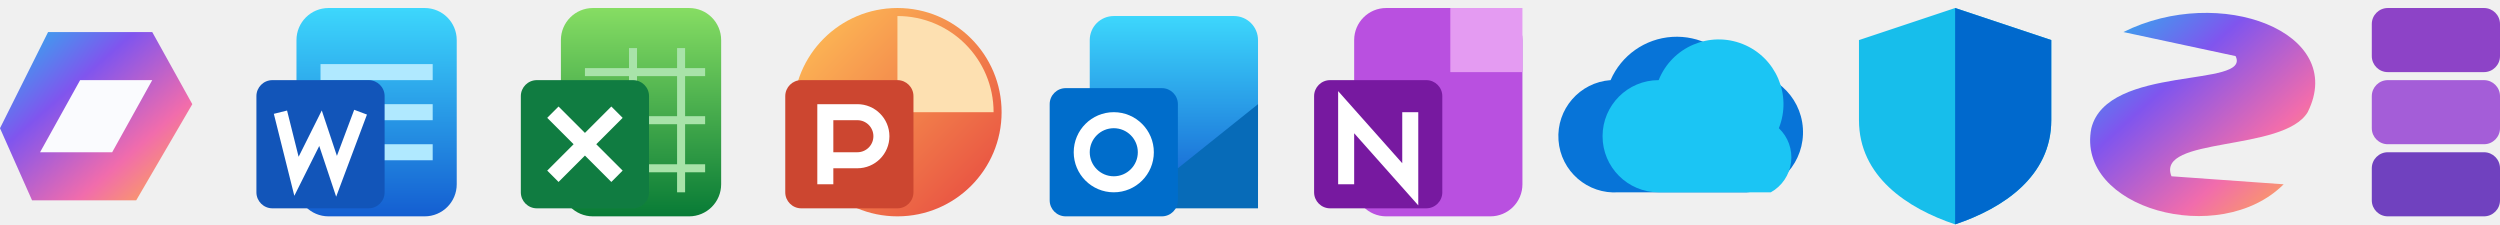
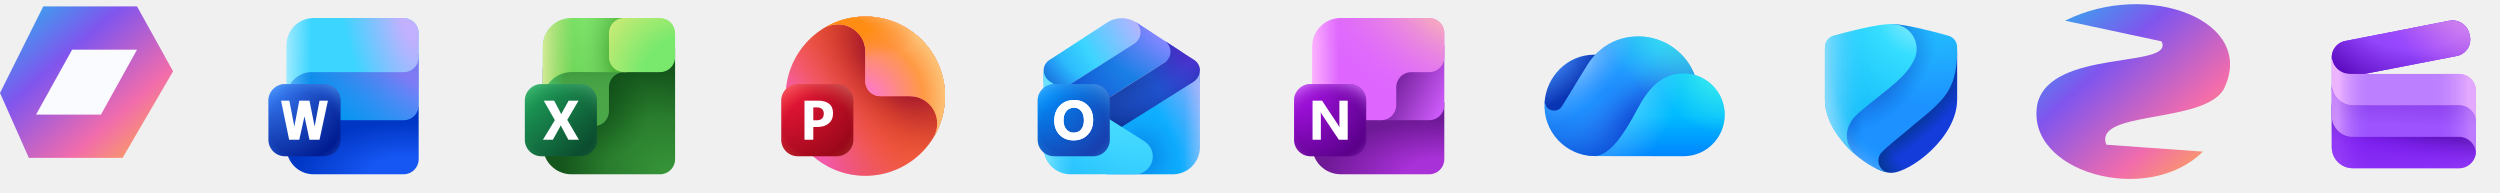
- <svg xmlns="http://www.w3.org/2000/svg" width="312" height="28" viewBox="0 0 312 28">
+ <svg xmlns="http://www.w3.org/2000/svg" width="312" height="24" viewBox="0 0 312 24">
  <defs>
    <linearGradient id="rainbow" x2="1" y2="1">
      <stop stop-color="#22BCEE" />
      <stop offset=".35" stop-color="#8055EE" />
      <stop offset=".7" stop-color="#F16CAC" />
      <stop offset="1" stop-color="#FFB63E" />
    </linearGradient>
    <linearGradient id="word" x2="0" y2="1">
      <stop stop-color="#3DD7FC" />
      <stop offset="1" stop-color="#145ED1" />
    </linearGradient>
    <linearGradient id="excel" x2="0" y2="1">
      <stop stop-color="#86DD63" />
      <stop offset="1" stop-color="#087B36" />
    </linearGradient>
    <linearGradient id="ppt" x2="1" y2="1">
      <stop stop-color="#FFC457" />
      <stop offset="1" stop-color="#E64540" />
    </linearGradient>
  </defs>
-   <g transform="translate(0 2)">
+   <g transform="translate(0 -1) scale(0.9)">
    <path fill="url(#rainbow)" d="M6 2h13l5 9-7 12H4L0 14z" />
    <path fill="#FAFBFE" d="M10 8h9l-5 9H5z" />
  </g>
-   <g transform="translate(32 1)">
-     <rect x="5" width="20" height="26" rx="4" fill="url(#word)" />
-     <path fill="#B0E9FF" d="M8 7h14v2H8zM8 12h14v2H8zM8 17h14v2H8z" />
-     <rect y="9" width="16" height="16" rx="2" fill="#1255B9" />
-     <path fill="none" stroke="white" stroke-width="1.7" d="m3 13 2 8 3-6 2 6 3-8" />
-   </g>
-   <g transform="translate(65 1)">
-     <rect x="5" width="20" height="26" rx="4" fill="url(#excel)" />
-     <path fill="none" stroke="#A8E3A9" d="M8 8h15M8 14h15M8 20h15M14 5v18M20 5v18" />
-     <rect y="9" width="16" height="16" rx="2" fill="#107C41" />
-     <path stroke="white" stroke-width="2" d="m4 13 8 8m0-8-8 8" />
-   </g>
-   <g transform="translate(98 1)">
-     <circle cx="14" cy="13" r="13" fill="url(#ppt)" />
-     <path fill="#FDE0B1" d="M14 1v12h12A12 12 0 0 0 14 1" />
-     <rect y="9" width="16" height="16" rx="2" fill="#CC4630" />
-     <path fill="none" stroke="white" stroke-width="2" d="M5 22V13h4a3 3 0 0 1 0 6H5" />
-   </g>
-   <g transform="translate(131 1)">
-     <rect x="5" y="1" width="21" height="23" rx="3" fill="url(#word)" />
-     <path fill="#076BB8" d="m5 12 11 8 10-8v13H5z" />
-     <rect y="10" width="16" height="16" rx="2" fill="#006DCB" />
-     <circle cx="8" cy="18" r="4" fill="none" stroke="white" stroke-width="2" />
-   </g>
-   <g transform="translate(164 1)">
-     <rect x="5" width="21" height="26" rx="4" fill="#B950E0" />
-     <path fill="#E49BF2" d="M17 0h9v8h-9z" />
-     <rect y="9" width="16" height="16" rx="2" fill="#7719A0" />
-     <path fill="none" stroke="white" stroke-width="2" d="M4 22v-9l8 9v-9" />
-   </g>
-   <g transform="translate(197 1)">
-     <path fill="#0774D8" d="M5 23a7 7 0 0 1-1-14A9 9 0 0 1 20 8a7 7 0 0 1 1 15z" />
-     <path fill="#1BC5F4" d="M10 23a7 7 0 0 1 0-14 8 8 0 0 1 15 6 5 5 0 0 1-1 8z" />
-   </g>
-   <g transform="translate(230 1)">
-     <path fill="#17BEEB" d="m14 0 12 4v10c0 7-6 11-12 13C8 25 2 21 2 14V4z" />
-     <path fill="#0069CD" d="M14 0v27c6-2 12-6 12-13V4z" />
-   </g>
-   <g transform="translate(263 1)">
+   <g transform="translate(32 0) scale(0.75)">
+     <path d="M5 22.317L16.214 9.5L27 17.829V26.5C27 27.881 25.881 29 24.5 29H9.5C7.015 29 5 26.985 5 24.5V22.317Z" fill="url(#word_paint0_radial_353_14611)" />
+     <path d="M5 14.718C5 12.862 6.505 11.357 8.361 11.357H24.214L27 9.035V17.5C27 18.881 25.881 20 24.5 20H9.75C7.127 20 5 22.127 5 24.75V24.857V14.718Z" fill="url(#word_paint1_linear_353_14611)" />
+     <path d="M5 14.718C5 12.862 6.505 11.357 8.361 11.357H24.214L27 9.035V17.5C27 18.881 25.881 20 24.5 20H9.75C7.127 20 5 22.127 5 24.75V24.857V14.718Z" fill="url(#word_paint2_radial_353_14611)" fill-opacity="0.6" />
+     <path d="M5 14.718C5 12.862 6.505 11.357 8.361 11.357H24.214L27 9.035V17.5C27 18.881 25.881 20 24.5 20H9.75C7.127 20 5 22.127 5 24.75V24.857V14.718Z" fill="url(#word_paint3_radial_353_14611)" fill-opacity="0.1" />
+     <path d="M5 7.5C5 5.015 7.015 3 9.5 3H24.5C25.881 3 27 4.119 27 5.5V9.5C27 10.881 25.881 12 24.5 12H9.213C6.886 12 5 13.886 5 16.213V7.5Z" fill="url(#word_paint4_linear_353_14611)" />
+     <path d="M5 7.5C5 5.015 7.015 3 9.5 3H24.5C25.881 3 27 4.119 27 5.5V9.5C27 10.881 25.881 12 24.5 12H9.213C6.886 12 5 13.886 5 16.213V7.5Z" fill="url(#word_paint5_radial_353_14611)" fill-opacity="0.8" />
+     <path d="M11.25 14H4.75C3.231 14 2 15.231 2 16.75V23.25C2 24.769 3.231 26 4.75 26H11.25C12.769 26 14 24.769 14 23.25V16.75C14 15.231 12.769 14 11.25 14Z" fill="url(#word_paint6_radial_353_14611)" />
+     <path d="M11.25 14H4.75C3.231 14 2 15.231 2 16.75V23.25C2 24.769 3.231 26 4.75 26H11.25C12.769 26 14 24.769 14 23.25V16.75C14 15.231 12.769 14 11.25 14Z" fill="url(#word_paint7_radial_353_14611)" fill-opacity="0.65" />
+     <path d="M11.9 16.75L10.5 23.249L8.827 23.25L8 19.35L7.135 23.25H5.445L4.1 16.751H5.48L6.31 21.04L7.135 16.751H8.827L9.69 21.04L10.5 16.751L11.9 16.75Z" fill="white" />
+     <defs>
+       <radialGradient id="word_paint0_radial_353_14611" cx="0" cy="0" r="1" gradientUnits="userSpaceOnUse" gradientTransform="translate(24.833 28.9995) scale(32.3952 15.112)">
+         <stop offset="0.18" stop-color="#1657F4" />
+         <stop offset="0.575" stop-color="#0036C4" />
+       </radialGradient>
+       <linearGradient id="word_paint1_linear_353_14611" x1="5" y1="16.946" x2="20.645" y2="16.946" gradientUnits="userSpaceOnUse">
+         <stop stop-color="#66C0FF" />
+         <stop offset="0.256" stop-color="#0094F0" />
+       </linearGradient>
+       <radialGradient id="word_paint2_radial_353_14611" cx="0" cy="0" r="1" gradientUnits="userSpaceOnUse" gradientTransform="translate(25.4286 9.55015) rotate(131.987) scale(20.5931 50.5013)">
+         <stop offset="0.14" stop-color="#D471FF" />
+         <stop offset="0.831" stop-color="#509DF5" stop-opacity="0" />
+       </radialGradient>
+       <radialGradient id="word_paint3_radial_353_14611" cx="0" cy="0" r="1" gradientUnits="userSpaceOnUse" gradientTransform="translate(22.4399 19.9887) rotate(90) scale(13.3874 69.2167)">
+         <stop offset="0.283" stop-color="#4F006F" stop-opacity="0" />
+         <stop offset="1" stop-color="#4F006F" />
+       </radialGradient>
+       <linearGradient id="word_paint4_linear_353_14611" x1="5" y1="9.535" x2="25.424" y2="9.851" gradientUnits="userSpaceOnUse">
+         <stop stop-color="#9DEAFF" />
+         <stop offset="0.201" stop-color="#3BD5FF" />
+       </linearGradient>
+       <radialGradient id="word_paint5_radial_353_14611" cx="0" cy="0" r="1" gradientUnits="userSpaceOnUse" gradientTransform="translate(25.4286 3.42524) rotate(166.017) scale(20.1556 51.1145)">
+         <stop offset="0.061" stop-color="#E4A7FE" />
+         <stop offset="0.539" stop-color="#E4A7FE" stop-opacity="0" />
+       </radialGradient>
+       <radialGradient id="word_paint6_radial_353_14611" cx="0" cy="0" r="1" gradientUnits="userSpaceOnUse" gradientTransform="translate(2 14) rotate(45) scale(16.9706)">
+         <stop offset="0.081" stop-color="#367AF2" />
+         <stop offset="0.872" stop-color="#001A8F" />
+       </radialGradient>
+       <radialGradient id="word_paint7_radial_353_14611" cx="0" cy="0" r="1" gradientUnits="userSpaceOnUse" gradientTransform="translate(8 21.2) rotate(90) scale(8.4 9.57373)">
+         <stop offset="0.587" stop-color="#2763E5" stop-opacity="0" />
+         <stop offset="0.974" stop-color="#58AAFE" />
+       </radialGradient>
+     </defs>
+   </g>
+   <g transform="translate(64 0) scale(0.75)">
+     <path d="M5 11.5C5 9.567 6.567 8 8.5 8H27V26.5C27 27.881 25.881 29 24.5 29H9.75C7.127 29 5 26.873 5 24.25V11.5Z" fill="url(#excel_paint0_radial_353_13399)" />
+     <path d="M5 11.5C5 9.567 6.567 8 8.5 8H27V26.5C27 27.881 25.881 29 24.5 29H9.75C7.127 29 5 26.873 5 24.25V11.5Z" fill="url(#excel_paint1_radial_353_13399)" fill-opacity="0.7" />
+     <path d="M5 15.5C5 13.567 6.567 12 8.5 12H19.5H18.5C17.119 12 16 13.119 16 14.5V18.5C16 19.881 14.881 21 13.5 21H9.5C7.015 21 5 23.015 5 25.5V15.5Z" fill="url(#excel_paint2_linear_353_13399)" />
+     <path d="M5 15.5C5 13.567 6.567 12 8.5 12H19.5H18.5C17.119 12 16 13.119 16 14.5V18.5C16 19.881 14.881 21 13.5 21H9.5C7.015 21 5 23.015 5 25.5V15.5Z" fill="url(#excel_paint3_linear_353_13399)" fill-opacity="0.3" />
+     <path d="M5 7.75C5 5.127 7.127 3 9.75 3H19V12H9.75C7.127 12 5 14.127 5 16.75V7.75Z" fill="url(#excel_paint4_linear_353_13399)" />
+     <path d="M5 7.75C5 5.127 7.127 3 9.75 3H19V12H9.75C7.127 12 5 14.127 5 16.75V7.75Z" fill="url(#excel_paint5_radial_353_13399)" />
+     <path d="M5 7.75C5 5.127 7.127 3 9.75 3H19V12H9.75C7.127 12 5 14.127 5 16.75V7.75Z" fill="url(#excel_paint6_linear_353_13399)" />
+     <path d="M18.5 3H24.5C25.881 3 27 4.119 27 5.5V9.5C27 10.881 25.881 12 24.5 12H18.5C17.119 12 16 10.881 16 9.5V5.5C16 4.119 17.119 3 18.5 3Z" fill="url(#excel_paint7_radial_353_13399)" />
+     <path d="M11.25 14H4.75C3.231 14 2 15.231 2 16.75V23.25C2 24.769 3.231 26 4.75 26H11.25C12.769 26 14 24.769 14 23.25V16.75C14 15.231 12.769 14 11.25 14Z" fill="url(#excel_paint8_radial_353_13399)" />
+     <path d="M11.25 14H4.75C3.231 14 2 15.231 2 16.75V23.25C2 24.769 3.231 26 4.75 26H11.25C12.769 26 14 24.769 14 23.25V16.75C14 15.231 12.769 14 11.25 14Z" fill="url(#excel_paint9_radial_353_13399)" fill-opacity="0.3" />
+     <path d="M10.992 23.25H9.238L8.136 21.178C8.097 21.106 8.066 21.049 8.045 21.006C8.027 20.961 8.008 20.91 7.986 20.852H7.968C7.941 20.925 7.915 20.984 7.891 21.029C7.867 21.074 7.838 21.13 7.805 21.197L6.662 23.25H5.008L6.993 19.995L5.144 16.75H6.876L7.855 18.599C7.894 18.675 7.927 18.741 7.955 18.799C7.985 18.853 8.015 18.918 8.045 18.994H8.063C8.106 18.906 8.139 18.837 8.163 18.785C8.19 18.734 8.227 18.666 8.272 18.581L9.288 16.75H10.938L9.061 19.946L10.992 23.25Z" fill="white" />
+     <defs>
+       <radialGradient id="excel_paint0_radial_353_13399" cx="0" cy="0" r="1" gradientUnits="userSpaceOnUse" gradientTransform="translate(27 30.75) rotate(-133.911) scale(29.9592 23.2587)">
+         <stop offset="0.065" stop-color="#379539" />
+         <stop offset="0.422" stop-color="#297C2D" />
+         <stop offset="0.703" stop-color="#15561C" />
+       </radialGradient>
+       <radialGradient id="excel_paint1_radial_353_13399" cx="0" cy="0" r="1" gradientUnits="userSpaceOnUse" gradientTransform="translate(11.7222 15.5833) rotate(-136.332) scale(12.1444 9.39125)">
+         <stop stop-color="#073B10" />
+         <stop offset="0.992" stop-color="#084A13" stop-opacity="0" />
+       </radialGradient>
+       <linearGradient id="excel_paint2_linear_353_13399" x1="5" y1="18.75" x2="16.104" y2="18.75" gradientUnits="userSpaceOnUse">
+         <stop stop-color="#52D17C" />
+         <stop offset="0.329" stop-color="#4AA647" />
+       </linearGradient>
+       <linearGradient id="excel_paint3_linear_353_13399" x1="15.875" y1="12" x2="15.875" y2="21.377" gradientUnits="userSpaceOnUse">
+         <stop stop-color="#29852F" />
+         <stop offset="0.5" stop-color="#4AA647" stop-opacity="0" />
+       </linearGradient>
+       <linearGradient id="excel_paint4_linear_353_13399" x1="5.516" y1="14.347" x2="18.451" y2="3.128" gradientUnits="userSpaceOnUse">
+         <stop stop-color="#66D052" />
+         <stop offset="1" stop-color="#85E972" />
+       </linearGradient>
+       <radialGradient id="excel_paint5_radial_353_13399" cx="0" cy="0" r="1" gradientUnits="userSpaceOnUse" gradientTransform="translate(18.496 8.9604) rotate(-180) scale(7.01464 14.8509)">
+         <stop offset="0.292" stop-color="#4EB43B" />
+         <stop offset="1" stop-color="#72CC61" stop-opacity="0" />
+       </radialGradient>
+       <linearGradient id="excel_paint6_linear_353_13399" x1="11.311" y1="9.527" x2="5" y2="9.527" gradientUnits="userSpaceOnUse">
+         <stop offset="0.184" stop-color="#C0E075" stop-opacity="0" />
+         <stop offset="1" stop-color="#D1EB95" />
+       </linearGradient>
+       <radialGradient id="excel_paint7_radial_353_13399" cx="0" cy="0" r="1" gradientUnits="userSpaceOnUse" gradientTransform="translate(28.4014 13.2595) rotate(-140.399) scale(16.0951 16.1219)">
+         <stop offset="0.44" stop-color="#79E96D" />
+         <stop offset="1" stop-color="#D0EB76" />
+       </radialGradient>
+       <radialGradient id="excel_paint8_radial_353_13399" cx="0" cy="0" r="1" gradientUnits="userSpaceOnUse" gradientTransform="translate(2 14) rotate(45) scale(16.9706 48.3105)">
+         <stop stop-color="#20A85E" />
+         <stop offset="0.944" stop-color="#09442A" />
+       </radialGradient>
+       <radialGradient id="excel_paint9_radial_353_13399" cx="0" cy="0" r="1" gradientUnits="userSpaceOnUse" gradientTransform="translate(8 21.2) rotate(90) scale(8.4 9.675)">
+         <stop offset="0.58" stop-color="#33A662" stop-opacity="0" />
+         <stop offset="0.974" stop-color="#98F0B0" />
+       </radialGradient>
+     </defs>
+   </g>
+   <g transform="translate(96 0) scale(0.75)">
+     <path d="M15.999 29.25C23.317 29.25 29.248 23.318 29.248 16C29.248 8.682 23.317 2.75 15.999 2.75C8.682 2.75 2.751 8.682 2.751 16C2.751 23.318 8.682 29.25 15.999 29.25Z" fill="url(#powerpoint_paint0_linear_353_14425)" />
+     <path d="M15.999 29.25C23.317 29.25 29.248 23.318 29.248 16C29.248 8.682 23.317 2.75 15.999 2.75C8.682 2.75 2.751 8.682 2.751 16C2.751 23.318 8.682 29.25 15.999 29.25Z" fill="url(#powerpoint_paint1_radial_353_14425)" />
+     <path d="M15.999 29.25C23.317 29.25 29.248 23.318 29.248 16C29.248 8.682 23.317 2.75 15.999 2.75C8.682 2.75 2.751 8.682 2.751 16C2.751 23.318 8.682 29.25 15.999 29.25Z" fill="url(#powerpoint_paint2_radial_353_14425)" fill-opacity="0.5" />
+     <path d="M16 2.75C23.317 2.75 29.249 8.682 29.249 16C29.249 18.438 28.59 20.721 27.442 22.683L27.555 22.434C28.916 19.412 26.705 15.994 23.391 15.996L18.464 15.999C17.104 16 16 14.898 16 13.537V8.602C16 5.287 12.577 3.078 9.557 4.443L9.367 4.528C11.318 3.398 13.583 2.75 16 2.75Z" fill="url(#powerpoint_paint3_linear_353_14425)" />
+     <path d="M16 2.75C23.317 2.75 29.249 8.682 29.249 16C29.249 18.438 28.59 20.721 27.442 22.683L27.555 22.434C28.916 19.412 26.705 15.994 23.391 15.996L18.464 15.999C17.104 16 16 14.898 16 13.537V8.602C16 5.287 12.577 3.078 9.557 4.443L9.367 4.528C11.318 3.398 13.583 2.75 16 2.75Z" fill="url(#powerpoint_paint4_radial_353_14425)" />
+     <path d="M16 2.75C23.317 2.75 29.249 8.682 29.249 16C29.249 18.438 28.59 20.721 27.442 22.683L27.555 22.434C28.916 19.412 26.705 15.994 23.391 15.996L18.464 15.999C17.104 16 16 14.898 16 13.537V8.602C16 5.287 12.577 3.078 9.557 4.443L9.367 4.528C11.318 3.398 13.583 2.75 16 2.75Z" fill="url(#powerpoint_paint5_radial_353_14425)" fill-opacity="0.8" />
+     <path d="M16 2.75C23.317 2.75 29.249 8.682 29.249 16C29.249 18.438 28.59 20.721 27.442 22.683L27.555 22.434C28.916 19.412 26.705 15.994 23.391 15.996L18.464 15.999C17.104 16 16 14.898 16 13.537V8.602C16 5.287 12.577 3.078 9.557 4.443L9.367 4.528C11.318 3.398 13.583 2.75 16 2.75Z" fill="url(#powerpoint_paint6_radial_353_14425)" />
+     <path d="M16 2.75C23.317 2.75 29.249 8.682 29.249 16C29.249 18.438 28.59 20.721 27.442 22.683L27.555 22.434C28.916 19.412 26.705 15.994 23.391 15.996L18.464 15.999C17.104 16 16 14.898 16 13.537V8.602C16 5.287 12.577 3.078 9.557 4.443L9.367 4.528C11.318 3.398 13.583 2.75 16 2.75Z" fill="url(#powerpoint_paint7_radial_353_14425)" />
+     <path d="M11.25 14H4.75C3.231 14 2 15.231 2 16.75V23.25C2 24.769 3.231 26 4.75 26H11.25C12.769 26 14 24.769 14 23.25V16.75C14 15.231 12.769 14 11.25 14Z" fill="url(#powerpoint_paint8_radial_353_14425)" />
+     <path d="M11.25 14H4.75C3.231 14 2 15.231 2 16.75V23.25C2 24.769 3.231 26 4.75 26H11.25C12.769 26 14 24.769 14 23.25V16.75C14 15.231 12.769 14 11.25 14Z" fill="url(#powerpoint_paint9_radial_353_14425)" fill-opacity="0.3" />
+     <path d="M7.331 21.133V23.25H5.866V16.75H8.129C8.939 16.75 9.556 16.927 9.979 17.28C10.405 17.634 10.618 18.158 10.618 18.853C10.618 19.569 10.379 20.128 9.902 20.53C9.427 20.932 8.789 21.133 7.988 21.133H7.331ZM7.331 17.874V20.009H7.943C8.306 20.009 8.585 19.914 8.782 19.724C8.978 19.533 9.077 19.26 9.077 18.903C9.077 18.574 8.98 18.32 8.786 18.142C8.596 17.963 8.322 17.874 7.966 17.874H7.331Z" fill="white" />
+     <defs>
+       <linearGradient id="powerpoint_paint0_linear_353_14425" x1="14.655" y1="1.906" x2="-1.579" y2="17.437" gradientUnits="userSpaceOnUse">
+         <stop offset="0.058" stop-color="#FF7F48" />
+         <stop offset="1" stop-color="#E5495B" />
+       </linearGradient>
+       <radialGradient id="powerpoint_paint1_radial_353_14425" cx="0" cy="0" r="1" gradientUnits="userSpaceOnUse" gradientTransform="translate(21.2367 10.439) rotate(135) scale(26.6029 44.7762)">
+         <stop offset="0.152" stop-color="#AA1D2D" />
+         <stop offset="0.381" stop-color="#D12B18" stop-opacity="0.44" />
+         <stop offset="0.602" stop-color="#FF3C00" stop-opacity="0" />
+       </radialGradient>
+       <radialGradient id="powerpoint_paint2_radial_353_14425" cx="0" cy="0" r="1" gradientUnits="userSpaceOnUse" gradientTransform="translate(-1.87401 26.7704) rotate(-25.283) scale(25.2183 45.6862)">
+         <stop offset="0.407" stop-color="#FF66FB" />
+         <stop offset="1" stop-color="#EA3D01" stop-opacity="0" />
+       </radialGradient>
+       <linearGradient id="powerpoint_paint3_linear_353_14425" x1="18.508" y1="18.955" x2="32.772" y2="8.386" gradientUnits="userSpaceOnUse">
+         <stop offset="0.311" stop-color="#FF6E30" />
+         <stop offset="0.635" stop-color="#FFA05C" />
+       </linearGradient>
+       <radialGradient id="powerpoint_paint4_radial_353_14425" cx="0" cy="0" r="1" gradientUnits="userSpaceOnUse" gradientTransform="translate(13.7737 17.5903) rotate(11.8391) scale(17.1297 16.3361)">
+         <stop offset="0.786" stop-color="#FFA05C" stop-opacity="0" />
+         <stop offset="0.905" stop-color="#FFCE84" />
+       </radialGradient>
+       <radialGradient id="powerpoint_paint5_radial_353_14425" cx="0" cy="0" r="1" gradientUnits="userSpaceOnUse" gradientTransform="translate(16.461 15.8064) rotate(-33.2073) scale(17.2985 16.5451)">
+         <stop offset="0.295" stop-color="#FF99E9" />
+         <stop offset="0.728" stop-color="#FF99E9" stop-opacity="0" />
+       </radialGradient>
+       <radialGradient id="powerpoint_paint6_radial_353_14425" cx="0" cy="0" r="1" gradientUnits="userSpaceOnUse" gradientTransform="translate(14.5187 17.83) rotate(-48.8744) scale(18.4194 16.8212)">
+         <stop stop-color="#FD6EF9" />
+         <stop offset="0.637" stop-color="#FF9944" />
+         <stop offset="0.852" stop-color="#FCC479" />
+       </radialGradient>
+       <radialGradient id="powerpoint_paint7_radial_353_14425" cx="0" cy="0" r="1" gradientUnits="userSpaceOnUse" gradientTransform="translate(13.3134 4.50181) rotate(98.3919) scale(9.37645 21.1835)">
+         <stop offset="0.144" stop-color="#FF8D13" />
+         <stop offset="0.537" stop-color="#FF7F29" stop-opacity="0" />
+       </radialGradient>
+       <radialGradient id="powerpoint_paint8_radial_353_14425" cx="0" cy="0" r="1" gradientUnits="userSpaceOnUse" gradientTransform="translate(1.99854 14) rotate(45) scale(16.9706)">
+         <stop stop-color="#F8193E" />
+         <stop offset="0.939" stop-color="#920616" />
+       </radialGradient>
+       <radialGradient id="powerpoint_paint9_radial_353_14425" cx="0" cy="0" r="1" gradientUnits="userSpaceOnUse" gradientTransform="translate(7.99854 21.2) rotate(90) scale(8.4 9.5625)">
+         <stop offset="0.576" stop-color="#FFB055" stop-opacity="0" />
+         <stop offset="0.974" stop-color="#FFF2BE" />
+       </radialGradient>
+     </defs>
+   </g>
+   <g transform="translate(128 0) scale(0.75)">
+     <path d="M21.006 5.414L4.428 15.923L3.002 13.674V11.735C3.002 11.03 3.359 10.372 3.951 9.988L13.588 3.734C15.057 2.782 16.948 2.782 18.416 3.734L21.006 5.414Z" fill="url(#outlook_paint0_linear_353_14198)" />
+     <path d="M18.268 3.642C18.318 3.672 18.368 3.703 18.416 3.734L25.938 8.613L7.289 20.434L4.427 15.919L18.114 7.227C19.41 6.404 19.467 4.552 18.268 3.642Z" fill="url(#outlook_paint1_linear_353_14198)" />
+     <path d="M18.268 3.642C18.318 3.672 18.368 3.703 18.416 3.734L25.938 8.613L7.289 20.434L4.427 15.919L18.114 7.227C19.41 6.404 19.467 4.552 18.268 3.642Z" fill="url(#outlook_paint2_linear_353_14198)" fill-opacity="0.2" />
+     <path d="M14.729 22.691L7.289 20.434L23.108 10.407C24.44 9.562 24.437 7.617 23.101 6.777L23.03 6.733L23.235 6.86L28.05 9.983C28.642 10.367 28.999 11.025 28.999 11.731V13.607L14.729 22.691Z" fill="url(#outlook_paint3_linear_353_14198)" />
+     <path d="M14.729 22.691L7.289 20.434L23.108 10.407C24.44 9.562 24.437 7.617 23.101 6.777L23.03 6.733L23.235 6.86L28.05 9.983C28.642 10.367 28.999 11.025 28.999 11.731V13.607L14.729 22.691Z" fill="url(#outlook_paint4_linear_353_14198)" fill-opacity="0.2" />
+     <path d="M18.416 3.734C16.948 2.782 15.057 2.782 13.588 3.734L3.951 9.988C3.359 10.372 3.002 11.03 3.002 11.735V11.83C3.025 12.539 3.398 13.191 4 13.571L15.983 21.126L27.996 13.582C28.62 13.191 28.999 12.506 28.999 11.769V13.607L28.999 11.731C28.999 11.025 28.642 10.367 28.049 9.983L18.416 3.734Z" fill="url(#outlook_paint5_radial_353_14198)" />
+     <path d="M13.871 29.001H24.498C26.984 29.001 28.998 26.986 28.998 24.501V11.678C28.998 12.472 28.59 13.209 27.919 13.631L12.209 23.495C11.357 24.03 10.84 24.965 10.84 25.971C10.84 27.644 12.197 29.001 13.871 29.001Z" fill="url(#outlook_paint6_linear_353_14198)" />
+     <path d="M13.871 29.001H24.498C26.984 29.001 28.998 26.986 28.998 24.501V11.678C28.998 12.472 28.59 13.209 27.919 13.631L12.209 23.495C11.357 24.03 10.84 24.965 10.84 25.971C10.84 27.644 12.197 29.001 13.871 29.001Z" fill="url(#outlook_paint7_radial_353_14198)" fill-opacity="0.4" />
+     <path d="M13.871 29.001H24.498C26.984 29.001 28.998 26.986 28.998 24.501V11.678C28.998 12.472 28.59 13.209 27.919 13.631L12.209 23.495C11.357 24.03 10.84 24.965 10.84 25.971C10.84 27.644 12.197 29.001 13.871 29.001Z" fill="url(#outlook_paint8_radial_353_14198)" fill-opacity="0.5" />
+     <path d="M18.186 29H7.5C5.015 29 3 26.985 3 24.5V11.713C3 12.477 3.393 13.188 4.039 13.596L19.771 23.514C20.635 24.058 21.158 25.008 21.158 26.029C21.158 27.67 19.827 29 18.186 29Z" fill="url(#outlook_paint9_radial_353_14198)" />
+     <path d="M18.186 29H7.5C5.015 29 3 26.985 3 24.5V11.713C3 12.477 3.393 13.188 4.039 13.596L19.771 23.514C20.635 24.058 21.158 25.008 21.158 26.029C21.158 27.67 19.827 29 18.186 29Z" fill="url(#outlook_paint10_linear_353_14198)" />
+     <path d="M11.25 14H4.75C3.231 14 2 15.231 2 16.75V23.25C2 24.769 3.231 26 4.75 26H11.25C12.769 26 14 24.769 14 23.25V16.75C14 15.231 12.769 14 11.25 14Z" fill="url(#outlook_paint11_radial_353_14198)" />
+     <path d="M11.25 14H4.75C3.231 14 2 15.231 2 16.75V23.25C2 24.769 3.231 26 4.75 26H11.25C12.769 26 14 24.769 14 23.25V16.75C14 15.231 12.769 14 11.25 14Z" fill="url(#outlook_paint12_radial_353_14198)" fill-opacity="0.5" />
+     <path d="M7.968 23.359C7.032 23.359 6.263 23.057 5.662 22.453C5.061 21.848 4.76 21.06 4.76 20.087C4.76 19.06 5.065 18.229 5.675 17.595C6.286 16.961 7.085 16.643 8.072 16.643C9.006 16.643 9.766 16.947 10.352 17.554C10.941 18.161 11.235 18.962 11.235 19.956C11.235 20.977 10.93 21.8 10.32 22.425C9.713 23.048 8.929 23.359 7.968 23.359ZM7.995 22.076C8.506 22.076 8.917 21.897 9.228 21.537C9.539 21.178 9.695 20.678 9.695 20.037C9.695 19.37 9.544 18.85 9.242 18.479C8.939 18.107 8.536 17.921 8.032 17.921C7.512 17.921 7.094 18.113 6.777 18.497C6.459 18.877 6.301 19.382 6.301 20.01C6.301 20.648 6.459 21.152 6.777 21.524C7.094 21.892 7.5 22.076 7.995 22.076Z" fill="white" />
+     <path d="M7.968 23.359C7.032 23.359 6.263 23.057 5.662 22.453C5.061 21.848 4.76 21.06 4.76 20.087C4.76 19.06 5.065 18.229 5.675 17.595C6.286 16.961 7.085 16.643 8.072 16.643C9.006 16.643 9.766 16.947 10.352 17.554C10.941 18.161 11.235 18.962 11.235 19.956C11.235 20.977 10.93 21.8 10.32 22.425C9.713 23.048 8.929 23.359 7.968 23.359ZM7.995 22.076C8.506 22.076 8.917 21.897 9.228 21.537C9.539 21.178 9.695 20.678 9.695 20.037C9.695 19.37 9.544 18.85 9.242 18.479C8.939 18.107 8.536 17.921 8.032 17.921C7.512 17.921 7.094 18.113 6.777 18.497C6.459 18.877 6.301 19.382 6.301 20.01C6.301 20.648 6.459 21.152 6.777 21.524C7.094 21.892 7.5 22.076 7.995 22.076Z" fill="white" />
+     <defs>
+       <linearGradient id="outlook_paint0_linear_353_14198" x1="5.882" y1="14.818" x2="21.006" y2="5.437" gradientUnits="userSpaceOnUse">
+         <stop stop-color="#20A7FA" />
+         <stop offset="0.4" stop-color="#3BD5FF" />
+         <stop offset="1" stop-color="#C4B0FF" />
+       </linearGradient>
+       <linearGradient id="outlook_paint1_linear_353_14198" x1="11.088" y1="18.018" x2="19.508" y2="4.535" gradientUnits="userSpaceOnUse">
+         <stop stop-color="#165AD9" />
+         <stop offset="0.501" stop-color="#1880E5" />
+         <stop offset="1" stop-color="#8587FF" />
+       </linearGradient>
+       <linearGradient id="outlook_paint2_linear_353_14198" x1="17.229" y1="18.201" x2="7.88" y2="10.584" gradientUnits="userSpaceOnUse">
+         <stop offset="0.237" stop-color="#448AFF" stop-opacity="0" />
+         <stop offset="0.792" stop-color="#0032B1" />
+       </linearGradient>
+       <linearGradient id="outlook_paint3_linear_353_14198" x1="16.039" y1="21.134" x2="30.812" y2="11.679" gradientUnits="userSpaceOnUse">
+         <stop stop-color="#1A43A6" />
+         <stop offset="0.492" stop-color="#2052CB" />
+         <stop offset="1" stop-color="#5F20CB" />
+       </linearGradient>
+       <linearGradient id="outlook_paint4_linear_353_14198" x1="20.209" y1="20.569" x2="11.232" y2="12.801" gradientUnits="userSpaceOnUse">
+         <stop stop-color="#0045B9" stop-opacity="0" />
+         <stop offset="0.67" stop-color="#0D1F69" />
+       </linearGradient>
+       <radialGradient id="outlook_paint5_radial_353_14198" cx="0" cy="0" r="1" gradientUnits="userSpaceOnUse" gradientTransform="translate(16.0013 3.59057) rotate(-90) scale(19.5009 21.1067)">
+         <stop offset="0.568" stop-color="#275FF0" stop-opacity="0" />
+         <stop offset="0.992" stop-color="#002177" />
+       </radialGradient>
+       <linearGradient id="outlook_paint6_linear_353_14198" x1="28.998" y1="20.291" x2="15.893" y2="20.291" gradientUnits="userSpaceOnUse">
+         <stop stop-color="#4DC4FF" />
+         <stop offset="0.196" stop-color="#0FAFFF" />
+       </linearGradient>
+       <radialGradient id="outlook_paint7_radial_353_14198" cx="0" cy="0" r="1" gradientUnits="userSpaceOnUse" gradientTransform="translate(18.9562 26.0461) rotate(-45) scale(8.35708)">
+         <stop offset="0.259" stop-color="#0060D1" />
+         <stop offset="0.908" stop-color="#0383F1" stop-opacity="0" />
+       </radialGradient>
+       <radialGradient id="outlook_paint8_radial_353_14198" cx="0" cy="0" r="1" gradientUnits="userSpaceOnUse" gradientTransform="translate(6.34585 32.2282) rotate(-52.6577) scale(28.3684 25.6522)">
+         <stop offset="0.732" stop-color="#F4A7F7" stop-opacity="0" />
+         <stop offset="1" stop-color="#F4A7F7" />
+       </radialGradient>
+       <radialGradient id="outlook_paint9_radial_353_14198" cx="0" cy="0" r="1" gradientUnits="userSpaceOnUse" gradientTransform="translate(12.0794 18.55) rotate(123.339) scale(14.9678 38.8433)">
+         <stop stop-color="#49DEFF" />
+         <stop offset="0.724" stop-color="#29C3FF" />
+       </radialGradient>
+       <linearGradient id="outlook_paint10_linear_353_14198" x1="1.165" y1="26.018" x2="13.783" y2="26.009" gradientUnits="userSpaceOnUse">
+         <stop offset="0.206" stop-color="#6CE0FF" />
+         <stop offset="0.535" stop-color="#50D5FF" stop-opacity="0" />
+       </linearGradient>
+       <radialGradient id="outlook_paint11_radial_353_14198" cx="0" cy="0" r="1" gradientUnits="userSpaceOnUse" gradientTransform="translate(1.95718 14.4615) rotate(46.9242) scale(15.7964)">
+         <stop offset="0.039" stop-color="#0091FF" />
+         <stop offset="0.919" stop-color="#183DAD" />
+       </radialGradient>
+       <radialGradient id="outlook_paint12_radial_353_14198" cx="0" cy="0" r="1" gradientUnits="userSpaceOnUse" gradientTransform="translate(8 21.3079) rotate(90) scale(8.4 9.68913)">
+         <stop offset="0.558" stop-color="#0FA5F7" stop-opacity="0" />
+         <stop offset="1" stop-color="#74C6FF" />
+       </radialGradient>
+     </defs>
+   </g>
+   <g transform="translate(160 0) scale(0.75)">
+     <path d="M5 22.091C5 19.279 7.279 17 10.091 17H27V26.499C27 27.88 25.88 29 24.499 28.999L9.749 28.996C7.126 28.995 5 26.869 5 24.246V22.091Z" fill="url(#onenote_paint0_radial_353_14060)" />
+     <path d="M16 7.5H27V17.5C27 18.881 25.881 20 24.5 20H16V7.5Z" fill="url(#onenote_paint1_linear_353_14060)" />
+     <path d="M5.004 7.749C5.004 5.126 7.131 3 9.754 3C14.745 3 19.386 3 24.499 3C25.88 3 27 4.119 27 5.5V9.5C27 10.881 25.881 12 24.5 12H21.5C20.119 12 19 13.119 19 14.5V17.5C19 18.881 17.881 20 16.5 20H9.75C7.127 20 5 22.126 5 24.749L5 26.25L5.004 7.749Z" fill="url(#onenote_paint2_linear_353_14060)" />
+     <path d="M5.004 7.749C5.004 5.126 7.131 3 9.754 3C14.745 3 19.386 3 24.499 3C25.88 3 27 4.119 27 5.5V9.5C27 10.881 25.881 12 24.5 12H21.5C20.119 12 19 13.119 19 14.5V17.5C19 18.881 17.881 20 16.5 20H9.75C7.127 20 5 22.126 5 24.749L5 26.25L5.004 7.749Z" fill="url(#onenote_paint3_radial_353_14060)" />
+     <path d="M11.25 14H4.75C3.231 14 2 15.231 2 16.75V23.25C2 24.769 3.231 26 4.75 26H11.25C12.769 26 14 24.769 14 23.25V16.75C14 15.231 12.769 14 11.25 14Z" fill="url(#onenote_paint4_radial_353_14060)" />
+     <path d="M11.25 14H4.75C3.231 14 2 15.231 2 16.75V23.25C2 24.769 3.231 26 4.75 26H11.25C12.769 26 14 24.769 14 23.25V16.75C14 15.231 12.769 14 11.25 14Z" fill="url(#onenote_paint5_radial_353_14060)" fill-opacity="0.8" />
+     <path d="M10.925 23.25H9.446L6.767 19.238C6.691 19.118 6.628 19.013 6.576 18.926C6.525 18.835 6.486 18.759 6.458 18.699H6.44C6.446 18.814 6.451 18.959 6.454 19.134C6.457 19.309 6.458 19.515 6.458 19.751V23.25H5.076V16.75H6.653L9.233 20.635C9.288 20.722 9.341 20.811 9.392 20.902C9.446 20.99 9.496 21.077 9.542 21.165H9.56C9.554 21.089 9.549 20.978 9.546 20.829C9.543 20.678 9.542 20.493 9.542 20.272V16.75H10.925V23.25Z" fill="white" />
+     <defs>
+       <radialGradient id="onenote_paint0_radial_353_14060" cx="0" cy="0" r="1" gradientUnits="userSpaceOnUse" gradientTransform="translate(26.3587 29) scale(34.8871 16.0385)">
+         <stop offset="0.159" stop-color="#A931D8" />
+         <stop offset="0.566" stop-color="#6E1996" />
+       </radialGradient>
+       <linearGradient id="onenote_paint1_linear_353_14060" x1="31.938" y1="14.337" x2="18.399" y2="7.455" gradientUnits="userSpaceOnUse">
+         <stop offset="0.217" stop-color="#CA59F7" />
+         <stop offset="0.888" stop-color="#691A90" />
+       </linearGradient>
+       <linearGradient id="onenote_paint2_linear_353_14060" x1="27.973" y1="9.017" x2="5.005" y2="9.017" gradientUnits="userSpaceOnUse">
+         <stop offset="0.807" stop-color="#DE66FF" />
+         <stop offset="1" stop-color="#FCB1FF" />
+       </linearGradient>
+       <radialGradient id="onenote_paint3_radial_353_14060" cx="0" cy="0" r="1" gradientUnits="userSpaceOnUse" gradientTransform="translate(28.5822 1.60317) rotate(120.091) scale(22.058 37.7786)">
+         <stop stop-color="#FFC7A3" />
+         <stop offset="0.831" stop-color="#DE67FD" stop-opacity="0" />
+       </radialGradient>
+       <radialGradient id="onenote_paint4_radial_353_14060" cx="0" cy="0" r="1" gradientUnits="userSpaceOnUse" gradientTransform="translate(2 14) rotate(45) scale(16.9706)">
+         <stop offset="0.072" stop-color="#AC13EB" />
+         <stop offset="0.879" stop-color="#580087" />
+       </radialGradient>
+       <radialGradient id="onenote_paint5_radial_353_14060" cx="0" cy="0" r="1" gradientUnits="userSpaceOnUse" gradientTransform="translate(8 21.2) rotate(90) scale(8.4 9.675)">
+         <stop offset="0.585" stop-color="#841FB0" stop-opacity="0" />
+         <stop offset="0.969" stop-color="#D373FC" />
+       </radialGradient>
+     </defs>
+   </g>
+   <g transform="translate(192 0) scale(0.75)">
+     <path d="M9.291 9.1C4.704 9.1 1.276 12.855 1.018 17.037C1.177 17.939 1.703 19.718 2.525 19.627C3.553 19.513 6.142 19.627 8.35 15.629C9.963 12.709 13.282 9.1 9.291 9.1Z" fill="url(#onedrive_paint0_radial_353_13991)" />
+     <path d="M8.23 10.661C6.688 13.102 4.613 16.6 3.913 17.701C3.08 19.009 0.875 18.453 1.058 16.578C1.04 16.73 1.026 16.884 1.017 17.038C0.715 21.917 4.583 25.969 9.397 25.969C14.702 25.969 27.355 19.359 26.075 12.735C24.725 8.842 20.932 6.049 16.633 6.049C12.334 6.049 9.579 8.526 8.23 10.661Z" fill="url(#onedrive_paint1_radial_353_13991)" />
+     <path d="M8.23 10.661C6.688 13.102 4.613 16.6 3.913 17.701C3.08 19.009 0.875 18.453 1.058 16.578C1.04 16.73 1.026 16.884 1.017 17.038C0.715 21.917 4.583 25.969 9.397 25.969C14.702 25.969 27.355 19.359 26.075 12.735C24.725 8.842 20.932 6.049 16.633 6.049C12.334 6.049 9.579 8.526 8.23 10.661Z" fill="url(#onedrive_paint2_radial_353_13991)" fill-opacity="0.4" />
+     <path d="M8.23 10.661C6.688 13.102 4.613 16.6 3.913 17.701C3.08 19.009 0.875 18.453 1.058 16.578C1.04 16.73 1.026 16.884 1.017 17.038C0.715 21.917 4.583 25.969 9.397 25.969C14.702 25.969 27.355 19.359 26.075 12.735C24.725 8.842 20.932 6.049 16.633 6.049C12.334 6.049 9.579 8.526 8.23 10.661Z" fill="url(#onedrive_paint3_radial_353_13991)" />
+     <path d="M8.23 10.661C6.688 13.102 4.613 16.6 3.913 17.701C3.08 19.009 0.875 18.453 1.058 16.578C1.04 16.73 1.026 16.884 1.017 17.038C0.715 21.917 4.583 25.969 9.397 25.969C14.702 25.969 27.355 19.359 26.075 12.735C24.725 8.842 20.932 6.049 16.633 6.049C12.334 6.049 9.579 8.526 8.23 10.661Z" fill="url(#onedrive_paint4_radial_353_13991)" fill-opacity="0.6" />
+     <path d="M8.23 10.661C6.688 13.102 4.613 16.6 3.913 17.701C3.08 19.009 0.875 18.453 1.058 16.578C1.04 16.73 1.026 16.884 1.017 17.038C0.715 21.917 4.583 25.969 9.397 25.969C14.702 25.969 27.355 19.359 26.075 12.735C24.725 8.842 20.932 6.049 16.633 6.049C12.334 6.049 9.579 8.526 8.23 10.661Z" fill="url(#onedrive_paint5_radial_353_13991)" fill-opacity="0.9" />
+     <path d="M9.318 25.97C9.318 25.97 21.986 25.995 24.135 25.995C28.034 25.995 30.999 22.812 30.999 19.097C30.999 15.382 27.975 12.217 24.135 12.217C20.295 12.217 18.084 15.09 16.423 18.226C14.476 21.901 11.994 25.926 9.318 25.97Z" fill="url(#onedrive_paint6_linear_353_13991)" />
+     <path d="M9.318 25.97C9.318 25.97 21.986 25.995 24.135 25.995C28.034 25.995 30.999 22.812 30.999 19.097C30.999 15.382 27.975 12.217 24.135 12.217C20.295 12.217 18.084 15.09 16.423 18.226C14.476 21.901 11.994 25.926 9.318 25.97Z" fill="url(#onedrive_paint7_radial_353_13991)" fill-opacity="0.4" />
+     <path d="M9.318 25.97C9.318 25.97 21.986 25.995 24.135 25.995C28.034 25.995 30.999 22.812 30.999 19.097C30.999 15.382 27.975 12.217 24.135 12.217C20.295 12.217 18.084 15.09 16.423 18.226C14.476 21.901 11.994 25.926 9.318 25.97Z" fill="url(#onedrive_paint8_radial_353_13991)" fill-opacity="0.9" />
+     <defs>
+       <radialGradient id="onedrive_paint0_radial_353_13991" cx="0" cy="0" r="1" gradientUnits="userSpaceOnUse" gradientTransform="translate(1.58653 10.1964) rotate(50.1533) scale(9.45574 15.684)">
+         <stop stop-color="#4894FE" />
+         <stop offset="0.695" stop-color="#0934B3" />
+       </radialGradient>
+       <radialGradient id="onedrive_paint1_radial_353_13991" cx="0" cy="0" r="1" gradientUnits="userSpaceOnUse" gradientTransform="translate(26.9705 -0.690683) rotate(130.923) scale(40.6605 30.1297)">
+         <stop offset="0.165" stop-color="#23C0FE" />
+         <stop offset="0.534" stop-color="#1C91FF" />
+       </radialGradient>
+       <radialGradient id="onedrive_paint2_radial_353_13991" cx="0" cy="0" r="1" gradientUnits="userSpaceOnUse" gradientTransform="translate(7.72211 10.7345) rotate(-139.986) scale(8.26664 18.9242)">
+         <stop stop-color="white" />
+         <stop offset="0.661" stop-color="#ADC0FF" stop-opacity="0" />
+       </radialGradient>
+       <radialGradient id="onedrive_paint3_radial_353_13991" cx="0" cy="0" r="1" gradientUnits="userSpaceOnUse" gradientTransform="translate(16.711 20.5052) rotate(-139.763) scale(9.31769 14.151)">
+         <stop stop-color="#033ACC" />
+         <stop offset="1" stop-color="#368EFF" stop-opacity="0" />
+       </radialGradient>
+       <radialGradient id="onedrive_paint4_radial_353_13991" cx="0" cy="0" r="1" gradientUnits="userSpaceOnUse" gradientTransform="translate(7.17496 5.41923) rotate(66.5718) scale(20.4453 22.0716)">
+         <stop offset="0.593" stop-color="#3464E3" stop-opacity="0" />
+         <stop offset="1" stop-color="#033ACC" />
+       </radialGradient>
+       <radialGradient id="onedrive_paint5_radial_353_13991" cx="0" cy="0" r="1" gradientUnits="userSpaceOnUse" gradientTransform="translate(26.6427 1.43277) rotate(134.999) scale(30.0743 47.1163)">
+         <stop stop-color="#4BFDE8" />
+         <stop offset="0.544" stop-color="#4BFDE8" stop-opacity="0" />
+       </radialGradient>
+       <linearGradient id="onedrive_paint6_linear_353_13991" x1="20.165" y1="25.981" x2="20.165" y2="12.381" gradientUnits="userSpaceOnUse">
+         <stop stop-color="#0086FF" />
+         <stop offset="0.49" stop-color="#00BBFF" />
+       </linearGradient>
+       <radialGradient id="onedrive_paint7_radial_353_13991" cx="0" cy="0" r="1" gradientUnits="userSpaceOnUse" gradientTransform="translate(13.0585 13.8378) rotate(21.6328) scale(13.6277 25.8067)">
+         <stop stop-color="white" />
+         <stop offset="0.785" stop-color="white" stop-opacity="0" />
+       </radialGradient>
+       <radialGradient id="onedrive_paint8_radial_353_13991" cx="0" cy="0" r="1" gradientUnits="userSpaceOnUse" gradientTransform="translate(30.5752 11.1495) rotate(139.242) scale(18.6833 18.7467)">
+         <stop stop-color="#4BFDE8" />
+         <stop offset="0.585" stop-color="#4BFDE8" stop-opacity="0" />
+       </radialGradient>
+     </defs>
+   </g>
+   <g transform="translate(224 0) scale(0.75)">
+     <path d="M26.999 16.594V8.732C15.893 13.073 11.8 16.391 12.856 26.774C12.918 27.389 13.283 27.939 13.847 28.19C14.673 28.559 15.417 28.76 15.999 28.76C19.142 28.76 26.999 22.89 26.999 16.594Z" fill="url(#defender_paint0_linear_76780_14493)" />
+     <path d="M26.999 16.594V8.732C15.893 13.073 11.8 16.391 12.856 26.774C12.918 27.389 13.283 27.939 13.847 28.19C14.673 28.559 15.417 28.76 15.999 28.76C19.142 28.76 26.999 22.89 26.999 16.594Z" fill="url(#defender_paint1_radial_76780_14493)" fill-opacity="0.6" />
+     <path d="M16 4C18.116 4 22.366 5.069 24.919 5.769C25.158 5.834 25.382 5.898 25.588 5.957C26.437 6.203 27 6.989 27 7.873V9.173C26.748 14.965 24.892 16.65 19.711 20.822C19.03 21.424 18.331 21.996 17.621 22.578C16.604 23.411 15.565 24.262 14.528 25.243C14.132 25.618 13.885 26.148 13.885 26.736C13.885 27.62 14.443 28.373 15.225 28.664C15.034 28.621 14.834 28.564 14.626 28.494C12.731 27.859 10.173 26.129 8.17 23.832C6.592 13.994 9.686 9.173 16 4Z" fill="url(#defender_paint2_radial_76780_14493)" />
+     <path d="M16 4C18.116 4 22.366 5.069 24.919 5.769C25.158 5.834 25.382 5.898 25.588 5.957C26.437 6.203 27 6.989 27 7.873V9.173C26.748 14.965 24.892 16.65 19.711 20.822C19.03 21.424 18.331 21.996 17.621 22.578C16.604 23.411 15.565 24.262 14.528 25.243C14.132 25.618 13.885 26.148 13.885 26.736C13.885 27.62 14.443 28.373 15.225 28.664C15.034 28.621 14.834 28.564 14.626 28.494C12.731 27.859 10.173 26.129 8.17 23.832C6.592 13.994 9.686 9.173 16 4Z" fill="url(#defender_paint3_radial_76780_14493)" fill-opacity="0.7" />
+     <path d="M16 4C18.116 4 22.366 5.069 24.919 5.769C25.158 5.834 25.382 5.898 25.588 5.957C26.437 6.203 27 6.989 27 7.873V9.173C26.748 14.965 24.892 16.65 19.711 20.822C19.03 21.424 18.331 21.996 17.621 22.578C16.604 23.411 15.565 24.262 14.528 25.243C14.132 25.618 13.885 26.148 13.885 26.736C13.885 27.62 14.443 28.373 15.225 28.664C15.034 28.621 14.834 28.564 14.626 28.494C12.731 27.859 10.173 26.129 8.17 23.832C6.592 13.994 9.686 9.173 16 4Z" fill="url(#defender_paint4_radial_76780_14493)" fill-opacity="0.7" />
+     <path d="M16 4C18.116 4 22.366 5.069 24.919 5.769C25.158 5.834 25.382 5.898 25.588 5.957C26.437 6.203 27 6.989 27 7.873V9.173C26.748 14.965 24.892 16.65 19.711 20.822C19.03 21.424 18.331 21.996 17.621 22.578C16.604 23.411 15.565 24.262 14.528 25.243C14.132 25.618 13.885 26.148 13.885 26.736C13.885 27.62 14.443 28.373 15.225 28.664C15.034 28.621 14.834 28.564 14.626 28.494C12.731 27.859 10.173 26.129 8.17 23.832C6.592 13.994 9.686 9.173 16 4Z" fill="url(#defender_paint5_radial_76780_14493)" fill-opacity="0.5" />
+     <path d="M6.472 5.937C8.9 5.258 13.706 4 16 4C16.165 4 16.343 4.007 16.532 4.019C18.629 4.222 20.269 5.989 20.269 8.139C20.269 8.919 20.053 9.65 19.677 10.273C18.874 11.873 17.559 13.131 15.559 14.777C14.985 15.251 14.326 15.773 13.669 16.293C13.048 16.785 12.429 17.276 11.885 17.722C10.563 18.806 9.755 19.469 9.31 20.3C8.887 20.949 8.641 21.725 8.641 22.557C8.641 23.776 9.168 24.872 10.007 25.63C10.034 25.66 10.061 25.689 10.088 25.717C10.095 25.728 10.102 25.739 10.11 25.75C9.843 25.522 9.58 25.284 9.321 25.037C6.964 22.782 5 19.741 5 16.593V7.894L5 7.894C5 6.983 5.595 6.183 6.472 5.937Z" fill="url(#defender_paint6_radial_76780_14493)" />
+     <path d="M6.472 5.937C8.9 5.258 13.706 4 16 4C16.165 4 16.343 4.007 16.532 4.019C18.629 4.222 20.269 5.989 20.269 8.139C20.269 8.919 20.053 9.65 19.677 10.273C18.874 11.873 17.559 13.131 15.559 14.777C14.985 15.251 14.326 15.773 13.669 16.293C13.048 16.785 12.429 17.276 11.885 17.722C10.563 18.806 9.755 19.469 9.31 20.3C8.887 20.949 8.641 21.725 8.641 22.557C8.641 23.776 9.168 24.872 10.007 25.63C10.034 25.66 10.061 25.689 10.088 25.717C10.095 25.728 10.102 25.739 10.11 25.75C9.843 25.522 9.58 25.284 9.321 25.037C6.964 22.782 5 19.741 5 16.593V7.894L5 7.894C5 6.983 5.595 6.183 6.472 5.937Z" fill="url(#defender_paint7_linear_76780_14493)" fill-opacity="0.8" />
+     <path d="M6.472 5.937C8.9 5.258 13.706 4 16 4C16.165 4 16.343 4.007 16.532 4.019C18.629 4.222 20.269 5.989 20.269 8.139C20.269 8.919 20.053 9.65 19.677 10.273C18.874 11.873 17.559 13.131 15.559 14.777C14.985 15.251 14.326 15.773 13.669 16.293C13.048 16.785 12.429 17.276 11.885 17.722C10.563 18.806 9.755 19.469 9.31 20.3C8.887 20.949 8.641 21.725 8.641 22.557C8.641 23.776 9.168 24.872 10.007 25.63C10.034 25.66 10.061 25.689 10.088 25.717C10.095 25.728 10.102 25.739 10.11 25.75C9.843 25.522 9.58 25.284 9.321 25.037C6.964 22.782 5 19.741 5 16.593V7.894L5 7.894C5 6.983 5.595 6.183 6.472 5.937Z" fill="url(#defender_paint8_radial_76780_14493)" fill-opacity="0.5" />
+     <defs>
+       <linearGradient id="defender_paint0_linear_76780_14493" x1="25.869" y1="15.93" x2="11.258" y2="27.64" gradientUnits="userSpaceOnUse">
+         <stop offset="0.716" stop-color="#143DE0" />
+         <stop offset="0.978" stop-color="#003375" />
+       </linearGradient>
+       <radialGradient id="defender_paint1_radial_76780_14493" cx="0" cy="0" r="1" gradientUnits="userSpaceOnUse" gradientTransform="translate(17.6802 18.7462) rotate(50.2873) scale(13.0178 38.9178)">
+         <stop offset="0.228" stop-color="#003375" />
+         <stop offset="0.434" stop-color="#003375" stop-opacity="0.1" />
+       </radialGradient>
+       <radialGradient id="defender_paint2_radial_76780_14493" cx="0" cy="0" r="1" gradientUnits="userSpaceOnUse" gradientTransform="translate(27.7188 -2.728) rotate(119.584) scale(41.5991 26.7394)">
+         <stop offset="0.165" stop-color="#23C0FE" />
+         <stop offset="0.534" stop-color="#1C91FF" />
+       </radialGradient>
+       <radialGradient id="defender_paint3_radial_76780_14493" cx="0" cy="0" r="1" gradientUnits="userSpaceOnUse" gradientTransform="translate(13.5802 12.1803) rotate(43.3814) scale(6.92671 12.3252)">
+         <stop offset="0.144" stop-color="#1B44B1" />
+         <stop offset="1" stop-color="#045ED1" stop-opacity="0" />
+       </radialGradient>
+       <radialGradient id="defender_paint4_radial_76780_14493" cx="0" cy="0" r="1" gradientUnits="userSpaceOnUse" gradientTransform="translate(24.0004 17.4116) rotate(28.8933) scale(15.6127 22.8843)">
+         <stop offset="0.728" stop-color="#045ED1" stop-opacity="0" />
+         <stop offset="0.951" stop-color="#1B44B1" />
+       </radialGradient>
+       <radialGradient id="defender_paint5_radial_76780_14493" cx="0" cy="0" r="1" gradientUnits="userSpaceOnUse" gradientTransform="translate(18.3248 10.8894) rotate(-111.097) scale(25.2889 19.3306)">
+         <stop offset="0.642" stop-color="#11A7FF" stop-opacity="0" />
+         <stop offset="0.796" stop-color="#6AB3FF" />
+       </radialGradient>
+       <radialGradient id="defender_paint6_radial_76780_14493" cx="0" cy="0" r="1" gradientUnits="userSpaceOnUse" gradientTransform="translate(20.2687 2.82575) rotate(126.615) scale(30.357 33.8993)">
+         <stop stop-color="#92EEFE" />
+         <stop offset="0.213" stop-color="#35DDFF" />
+         <stop offset="0.612" stop-color="#15BDFB" />
+         <stop offset="0.803" stop-color="#08B1F9" />
+       </radialGradient>
+       <linearGradient id="defender_paint7_linear_76780_14493" x1="13.229" y1="12.637" x2="5" y2="12.637" gradientUnits="userSpaceOnUse">
+         <stop offset="0.111" stop-color="#22CBFD" stop-opacity="0" />
+         <stop offset="0.971" stop-color="#92DEFF" />
+       </linearGradient>
+       <radialGradient id="defender_paint8_radial_76780_14493" cx="0" cy="0" r="1" gradientUnits="userSpaceOnUse" gradientTransform="translate(14.3189 7.53969) rotate(-87.7233) scale(23.8311 12.6467)">
+         <stop offset="0.658" stop-color="#92DEFF" stop-opacity="0" />
+         <stop offset="0.852" stop-color="#92DEFF" />
+       </radialGradient>
+     </defs>
+   </g>
+   <g transform="translate(256 0) scale(0.86)">
    <path fill="url(#rainbow)" d="M2 3c12-6 28 0 23 10-3 5-19 3-17 8l14 1c-8 8-26 3-24-7 2-8 20-5 18-9z" />
  </g>
-   <g transform="translate(296 1)">
-     <rect width="16" height="8" rx="2" fill="#8D43C7" />
-     <rect y="9" width="16" height="8" rx="2" fill="#A45DD8" />
-     <rect y="18" width="16" height="8" rx="2" fill="#7041BF" />
+   <g transform="translate(288 0) scale(0.75)">
+     <path d="M23.555 3.45C25.089 3.152 26.594 4.151 26.917 5.68L26.987 6.01C27.31 7.539 26.328 9.02 24.794 9.318L6.513 12.872C5.521 13.065 4.547 12.419 4.338 11.431L4.062 10.122C3.739 8.593 4.721 7.112 6.255 6.813L23.555 3.45Z" fill="#7611F0" />
+     <path d="M23.555 3.45C25.089 3.152 26.594 4.151 26.917 5.68L26.987 6.01C27.31 7.539 26.328 9.02 24.794 9.318L6.513 12.872C5.521 13.065 4.547 12.419 4.338 11.431L4.062 10.122C3.739 8.593 4.721 7.112 6.255 6.813L23.555 3.45Z" fill="url(#clipchamp_paint0_radial_389_5110)" fill-opacity="0.9" />
+     <path d="M23.555 3.45C25.089 3.152 26.594 4.151 26.917 5.68L26.987 6.01C27.31 7.539 26.328 9.02 24.794 9.318L6.513 12.872C5.521 13.065 4.547 12.419 4.338 11.431L4.062 10.122C3.739 8.593 4.721 7.112 6.255 6.813L23.555 3.45Z" fill="url(#clipchamp_paint1_radial_389_5110)" fill-opacity="0.6" />
+     <path d="M23.555 3.45C25.089 3.152 26.594 4.151 26.917 5.68L26.987 6.01C27.31 7.539 26.328 9.02 24.794 9.318L6.513 12.872C5.521 13.065 4.547 12.419 4.338 11.431L4.062 10.122C3.739 8.593 4.721 7.112 6.255 6.813L23.555 3.45Z" fill="url(#clipchamp_paint2_radial_389_5110)" fill-opacity="0.4" />
+     <path d="M4 24.496C4 26.429 5.567 27.996 7.5 27.996H25.17C26.733 27.996 28 26.729 28 25.166V24.087C28 22.361 26.601 20.962 24.875 20.962H7.967C5.776 20.962 4 19.186 4 16.996V24.496Z" fill="#7611F0" />
+     <path d="M4 24.496C4 26.429 5.567 27.996 7.5 27.996H25.17C26.733 27.996 28 26.729 28 25.166V24.087C28 22.361 26.601 20.962 24.875 20.962H7.967C5.776 20.962 4 19.186 4 16.996V24.496Z" fill="#A966FF" fill-opacity="0.2" />
+     <path d="M4 24.496C4 26.429 5.567 27.996 7.5 27.996H25.17C26.733 27.996 28 26.729 28 25.166V24.087C28 22.361 26.601 20.962 24.875 20.962H7.967C5.776 20.962 4 19.186 4 16.996V24.496Z" fill="url(#clipchamp_paint3_linear_389_5110)" fill-opacity="0.4" />
+     <path d="M4 24.496C4 26.429 5.567 27.996 7.5 27.996H25.17C26.733 27.996 28 26.729 28 25.166V24.087C28 22.361 26.601 20.962 24.875 20.962H7.967C5.776 20.962 4 19.186 4 16.996V24.496Z" fill="url(#clipchamp_paint4_linear_389_5110)" fill-opacity="0.15" />
+     <path d="M4 24.496C4 26.429 5.567 27.996 7.5 27.996H25.17C26.733 27.996 28 26.729 28 25.166V24.087C28 22.361 26.601 20.962 24.875 20.962H7.967C5.776 20.962 4 19.186 4 16.996V24.496Z" fill="url(#clipchamp_paint5_linear_389_5110)" fill-opacity="0.3" />
+     <path d="M4 24.496C4 26.429 5.567 27.996 7.5 27.996H25.17C26.733 27.996 28 26.729 28 25.166V24.087C28 22.361 26.601 20.962 24.875 20.962H7.967C5.776 20.962 4 19.186 4 16.996V24.496Z" fill="url(#clipchamp_paint6_linear_389_5110)" fill-opacity="0.2" />
+     <path d="M4 14.653C4 16.31 5.343 17.653 7 17.653H25.17C26.733 17.653 28 18.92 28 20.483V21.736V15.129C28 13.566 26.733 12.299 25.17 12.299H7C5.343 12.299 4 10.956 4 9.299V8.542V14.653Z" fill="#BC7FFF" />
+     <path d="M4 14.653C4 16.31 5.343 17.653 7 17.653H25.17C26.733 17.653 28 18.92 28 20.483V21.736V15.129C28 13.566 26.733 12.299 25.17 12.299H7C5.343 12.299 4 10.956 4 9.299V8.542V14.653Z" fill="url(#clipchamp_paint7_linear_389_5110)" />
+     <path d="M4 14.653C4 16.31 5.343 17.653 7 17.653H25.17C26.733 17.653 28 18.92 28 20.483V21.736V15.129C28 13.566 26.733 12.299 25.17 12.299H7C5.343 12.299 4 10.956 4 9.299V8.542V14.653Z" fill="url(#clipchamp_paint8_linear_389_5110)" fill-opacity="0.8" />
+     <path d="M4 14.653C4 16.31 5.343 17.653 7 17.653H25.17C26.733 17.653 28 18.92 28 20.483V21.736V15.129C28 13.566 26.733 12.299 25.17 12.299H7C5.343 12.299 4 10.956 4 9.299V8.542V14.653Z" fill="url(#clipchamp_paint9_radial_389_5110)" />
+     <path d="M4 19.263C4 21.196 5.567 22.763 7.5 22.763H25.17C26.733 22.763 28 24.03 28 25.593C28 25.657 28 25.719 28 25.78C28 27.808 28 23.473 28 20.351C28 18.788 26.733 17.522 25.17 17.522H7.5C5.567 17.522 4 15.955 4 14.022V13.562V19.263Z" fill="#974CFF" />
+     <path d="M4 19.263C4 21.196 5.567 22.763 7.5 22.763H25.17C26.733 22.763 28 24.03 28 25.593C28 25.657 28 25.719 28 25.78C28 27.808 28 23.473 28 20.351C28 18.788 26.733 17.522 25.17 17.522H7.5C5.567 17.522 4 15.955 4 14.022V13.562V19.263Z" fill="#A966FF" fill-opacity="0.35" />
+     <path d="M4 19.263C4 21.196 5.567 22.763 7.5 22.763H25.17C26.733 22.763 28 24.03 28 25.593C28 25.657 28 25.719 28 25.78C28 27.808 28 23.473 28 20.351C28 18.788 26.733 17.522 25.17 17.522H7.5C5.567 17.522 4 15.955 4 14.022V13.562V19.263Z" fill="url(#clipchamp_paint10_linear_389_5110)" fill-opacity="0.4" />
+     <path d="M4 19.263C4 21.196 5.567 22.763 7.5 22.763H25.17C26.733 22.763 28 24.03 28 25.593C28 25.657 28 25.719 28 25.78C28 27.808 28 23.473 28 20.351C28 18.788 26.733 17.522 25.17 17.522H7.5C5.567 17.522 4 15.955 4 14.022V13.562V19.263Z" fill="url(#clipchamp_paint11_linear_389_5110)" fill-opacity="0.4" />
+     <path d="M4 19.263C4 21.196 5.567 22.763 7.5 22.763H25.17C26.733 22.763 28 24.03 28 25.593C28 25.657 28 25.719 28 25.78C28 27.808 28 23.473 28 20.351C28 18.788 26.733 17.522 25.17 17.522H7.5C5.567 17.522 4 15.955 4 14.022V13.562V19.263Z" fill="url(#clipchamp_paint12_linear_389_5110)" fill-opacity="0.6" />
+     <defs>
+       <radialGradient id="clipchamp_paint0_radial_389_5110" cx="0" cy="0" r="1" gradientUnits="userSpaceOnUse" gradientTransform="translate(15.6148 -7.34228) rotate(151.136) scale(21.6419 25.9638)">
+         <stop offset="0.625" stop-color="#974CFF" />
+         <stop offset="1" stop-color="#5000B0" />
+       </radialGradient>
+       <radialGradient id="clipchamp_paint1_radial_389_5110" cx="0" cy="0" r="1" gradientUnits="userSpaceOnUse" gradientTransform="translate(27.6207 1.49107) rotate(155.058) scale(19.0738 43.4903)">
+         <stop offset="0.147" stop-color="#DE91FF" />
+         <stop offset="0.678" stop-color="#D373FC" stop-opacity="0" />
+       </radialGradient>
+       <radialGradient id="clipchamp_paint2_radial_389_5110" cx="0" cy="0" r="1" gradientUnits="userSpaceOnUse" gradientTransform="translate(17.6955 -2.03539) rotate(125.185) scale(12.2272 31.068)">
+         <stop stop-color="#FFC7A3" />
+         <stop offset="0.831" stop-color="#DE67FD" stop-opacity="0" />
+       </radialGradient>
+       <linearGradient id="clipchamp_paint3_linear_389_5110" x1="19.4" y1="22.496" x2="18.685" y2="26.661" gradientUnits="userSpaceOnUse">
+         <stop stop-color="#330072" />
+         <stop offset="1" stop-color="#7611F0" stop-opacity="0" />
+       </linearGradient>
+       <linearGradient id="clipchamp_paint4_linear_389_5110" x1="9.386" y1="22.504" x2="9.386" y2="28.666" gradientUnits="userSpaceOnUse">
+         <stop stop-color="#9136F2" stop-opacity="0" />
+         <stop offset="0.836" stop-color="#B76AFF" />
+       </linearGradient>
+       <linearGradient id="clipchamp_paint5_linear_389_5110" x1="10.545" y1="22.102" x2="3.999" y2="22.16" gradientUnits="userSpaceOnUse">
+         <stop stop-color="#9136F2" stop-opacity="0" />
+         <stop offset="0.836" stop-color="#B76AFF" />
+       </linearGradient>
+       <linearGradient id="clipchamp_paint6_linear_389_5110" x1="20.774" y1="22.158" x2="30.724" y2="30.246" gradientUnits="userSpaceOnUse">
+         <stop stop-color="#9136F2" stop-opacity="0" />
+         <stop offset="0.836" stop-color="#B76AFF" />
+       </linearGradient>
+       <linearGradient id="clipchamp_paint7_linear_389_5110" x1="10.545" y1="14.734" x2="3.999" y2="14.734" gradientUnits="userSpaceOnUse">
+         <stop stop-color="#BC80FF" stop-opacity="0" />
+         <stop offset="0.836" stop-color="#ECB4FF" />
+       </linearGradient>
+       <linearGradient id="clipchamp_paint8_linear_389_5110" x1="20.049" y1="14.734" x2="28" y2="14.734" gradientUnits="userSpaceOnUse">
+         <stop stop-color="#BC7FFF" stop-opacity="0" />
+         <stop offset="0.836" stop-color="#ECB4FF" />
+       </linearGradient>
+       <radialGradient id="clipchamp_paint9_radial_389_5110" cx="0" cy="0" r="1" gradientUnits="userSpaceOnUse" gradientTransform="translate(23.8319 -1.03645) rotate(122.384) scale(14.6229 28.9744)">
+         <stop stop-color="#FFC7A3" />
+         <stop offset="0.831" stop-color="#DE67FD" stop-opacity="0" />
+       </radialGradient>
+       <linearGradient id="clipchamp_paint10_linear_389_5110" x1="18.269" y1="13.343" x2="17.953" y2="20.86" gradientUnits="userSpaceOnUse">
+         <stop stop-color="#6200D5" />
+         <stop offset="1" stop-color="#3E008D" stop-opacity="0" />
+       </linearGradient>
+       <linearGradient id="clipchamp_paint11_linear_389_5110" x1="21.456" y1="19.378" x2="28.002" y2="19.378" gradientUnits="userSpaceOnUse">
+         <stop stop-color="#9B54FD" stop-opacity="0" />
+         <stop offset="0.836" stop-color="#ECB4FF" />
+       </linearGradient>
+       <linearGradient id="clipchamp_paint12_linear_389_5110" x1="10.545" y1="19.378" x2="3.999" y2="19.378" gradientUnits="userSpaceOnUse">
+         <stop stop-color="#944EF6" stop-opacity="0" />
+         <stop offset="0.836" stop-color="#ECB4FF" />
+       </linearGradient>
+     </defs>
  </g>
</svg>
